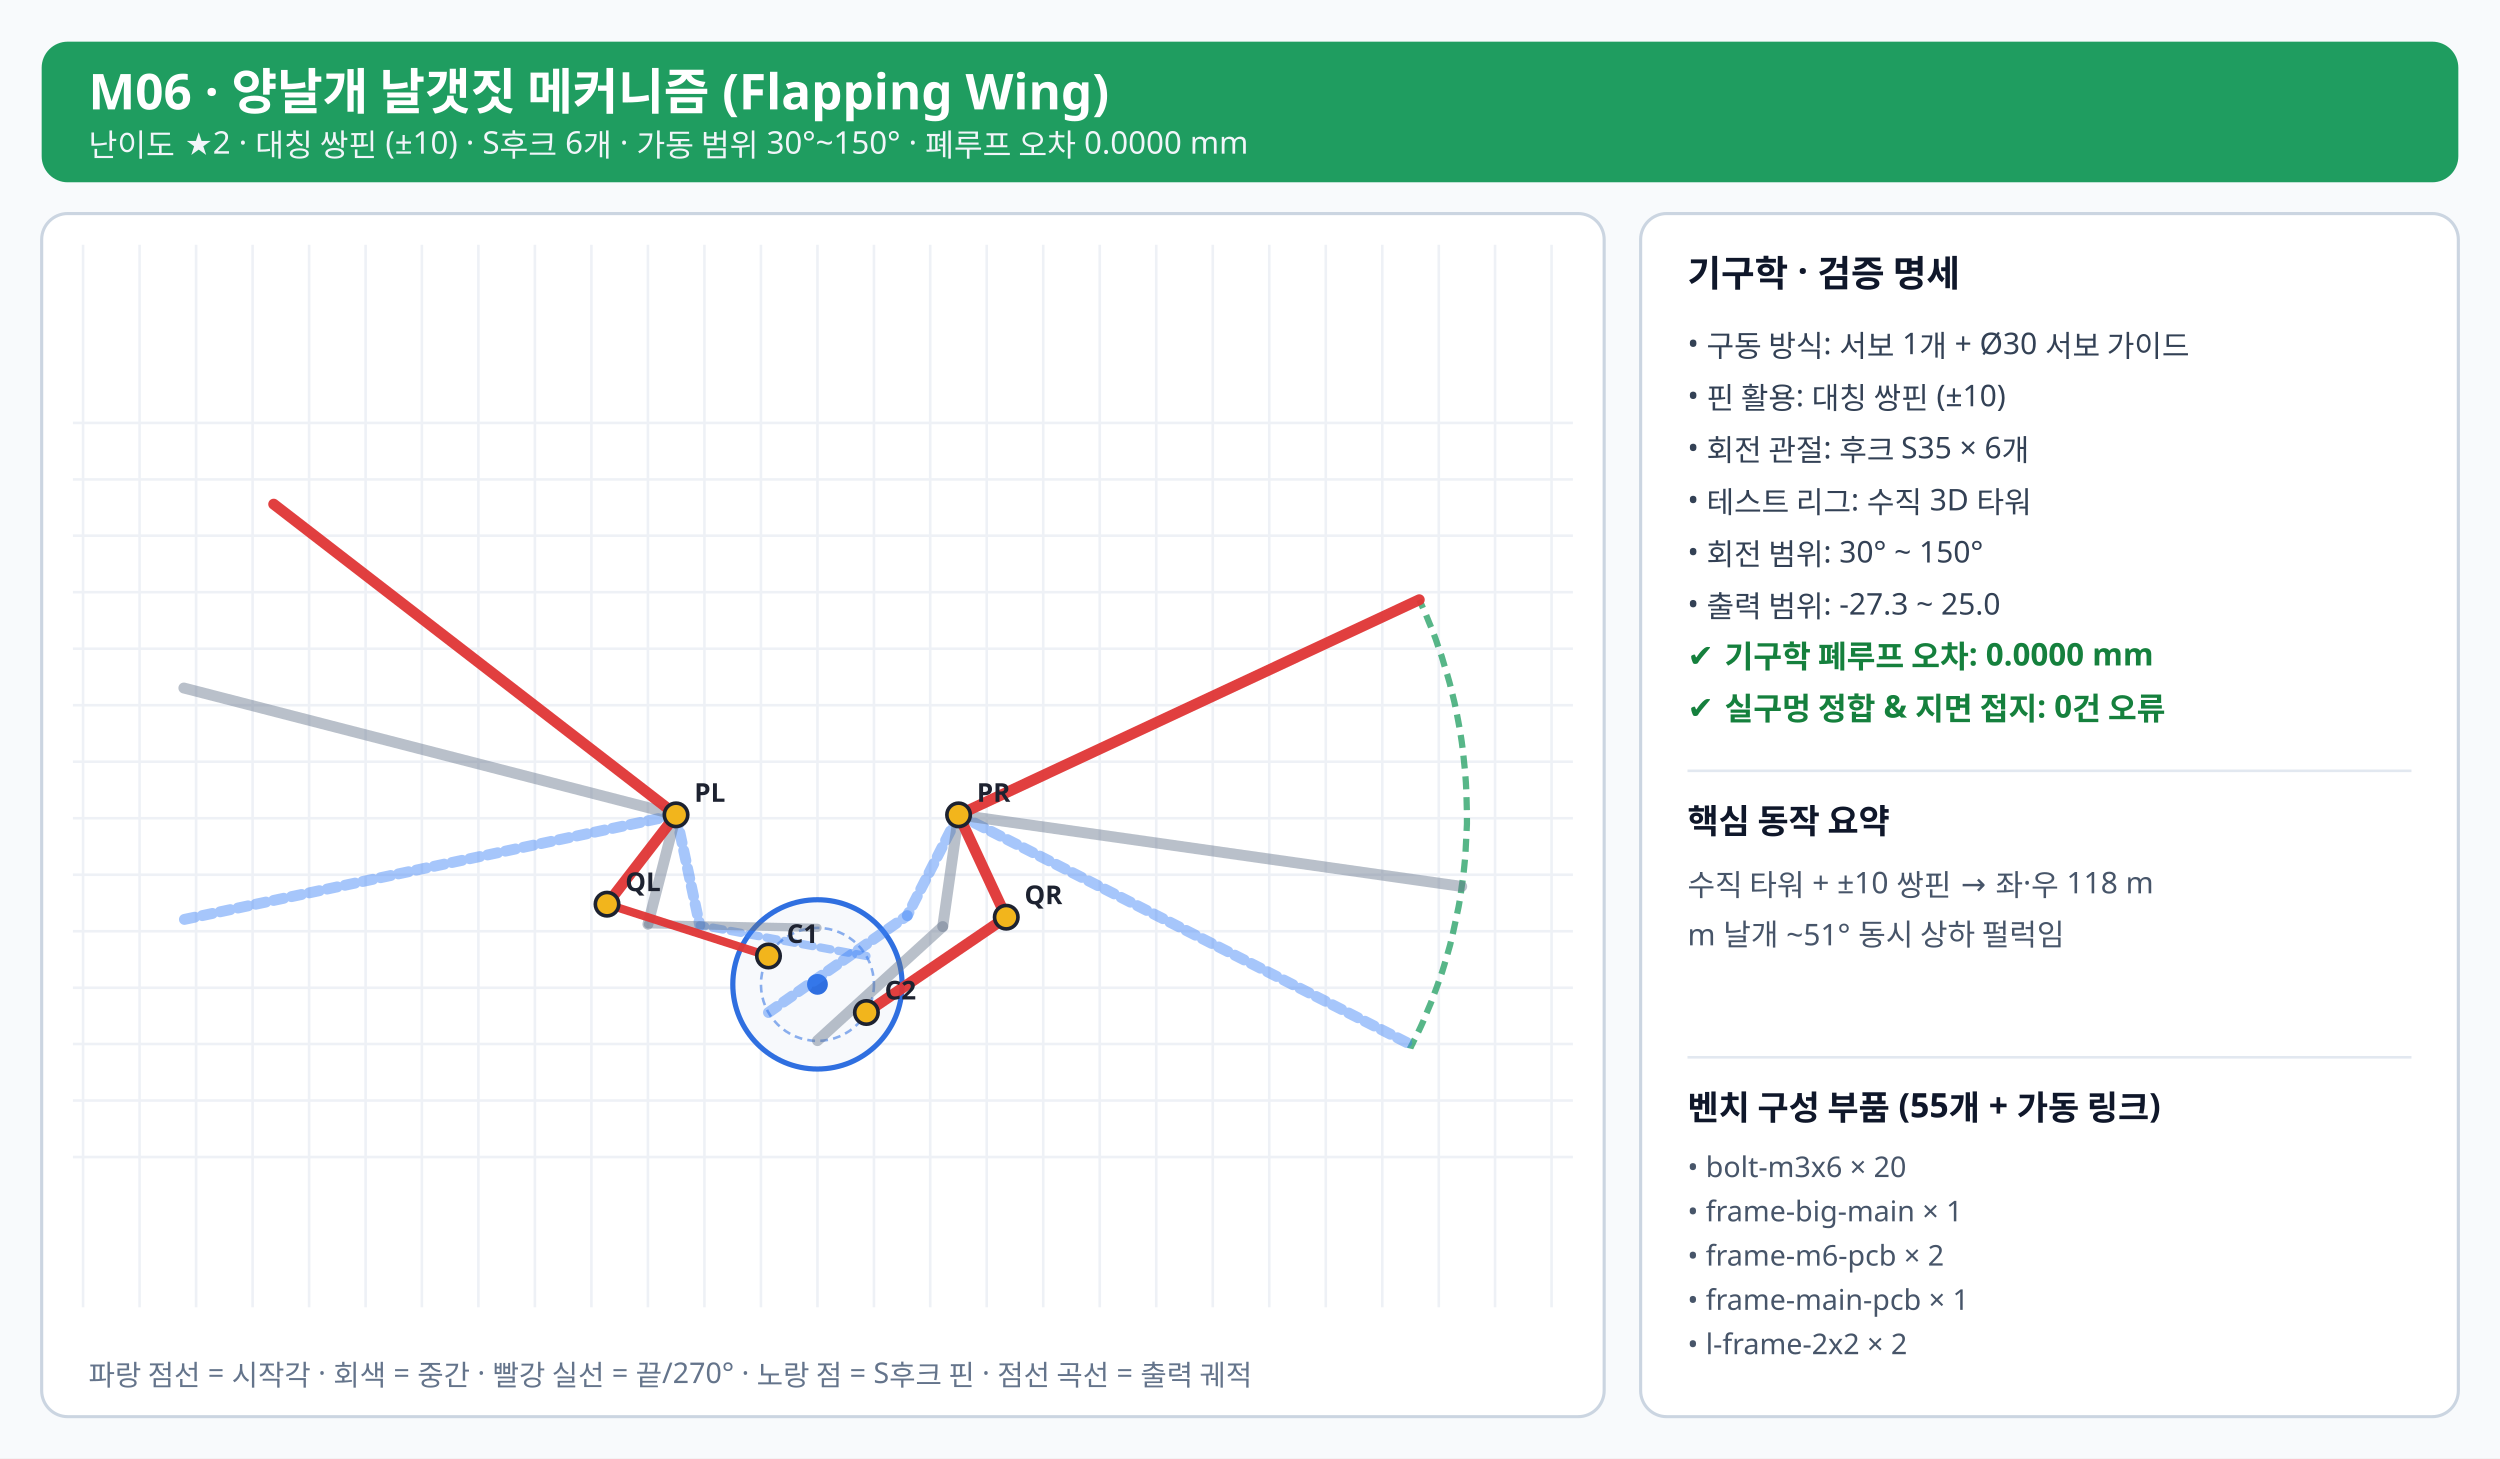
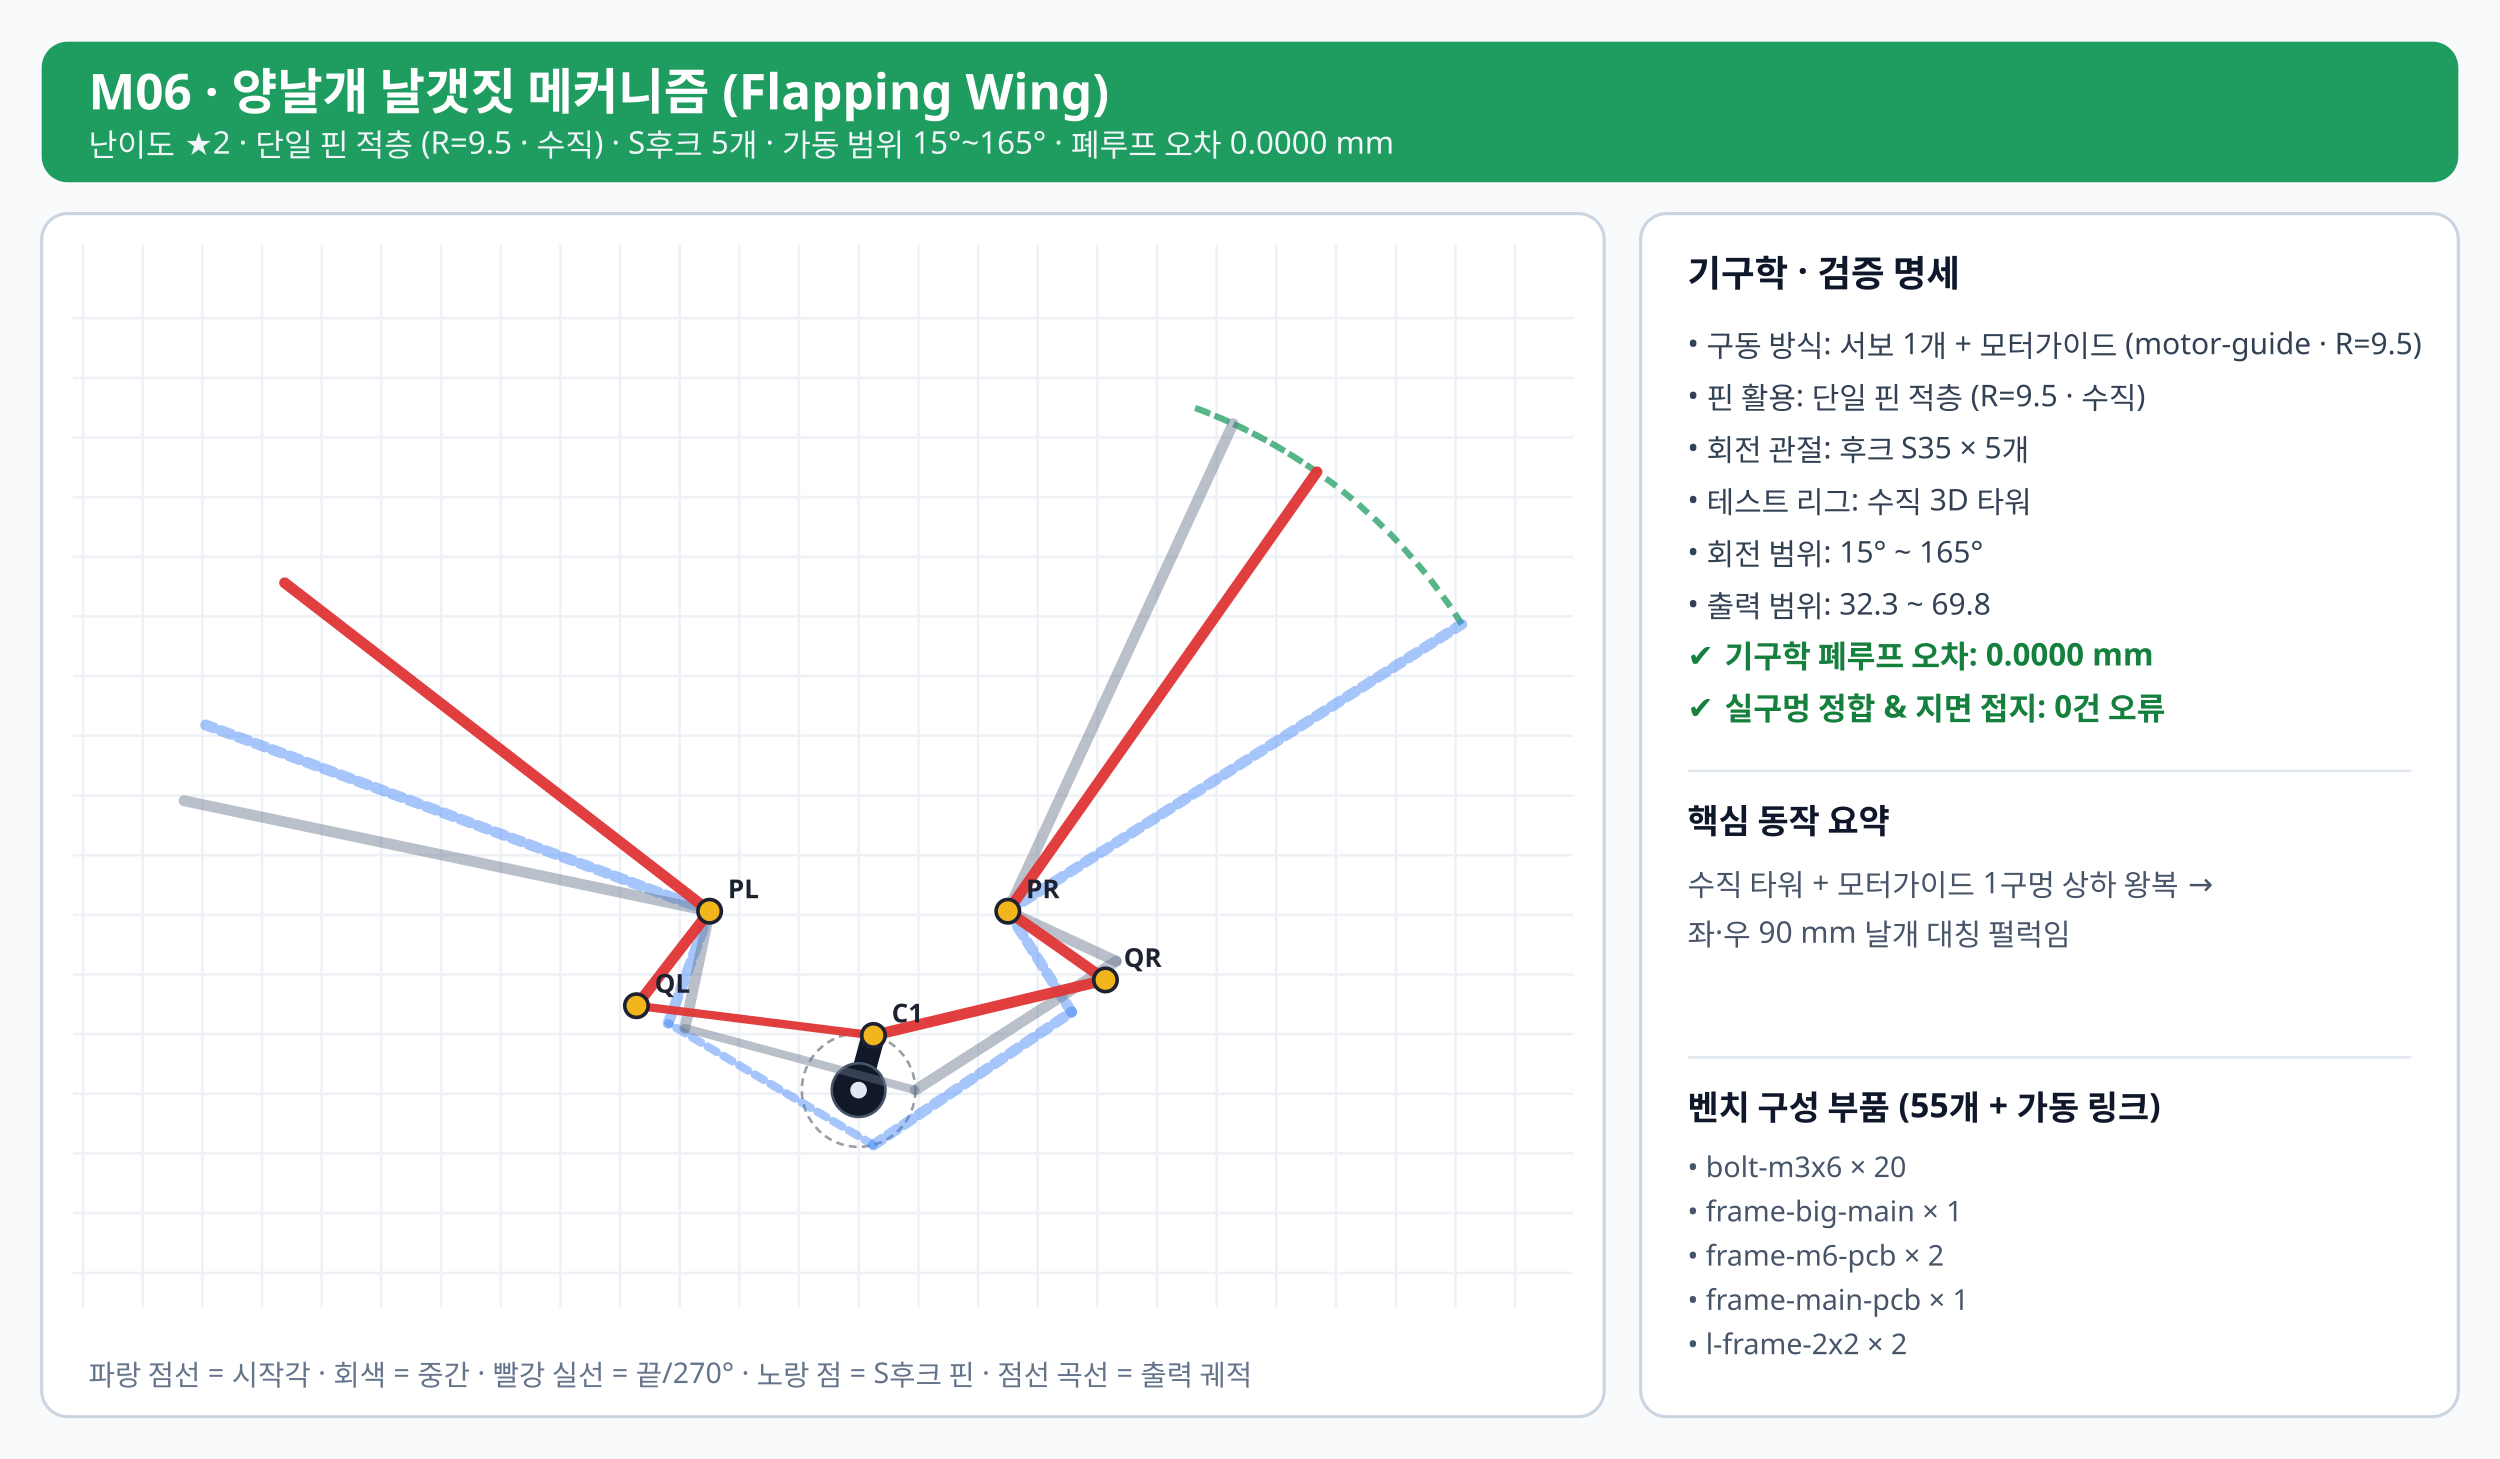
<svg xmlns="http://www.w3.org/2000/svg" viewBox="0 0 960 560" font-family="Pretendard,Apple SD Gothic Neo,sans-serif">
  <rect width="960" height="560" fill="#f8fafc" />
  <rect x="16" y="16" width="928" height="54" rx="10" fill="#1f9d60" />
  <text x="34" y="42" fill="#fff" font-size="19" font-weight="800">M06 · 양날개 날갯짓 메커니즘 (Flapping Wing)</text>
-   <text x="34" y="60" fill="#f1f5f9" font-size="12">난이도 ★2 · 대칭 쌍핀 (±10) · S후크 6개 · 가동 범위 30°~150° · 폐루프 오차 0.0000 mm</text>
+   <text x="34" y="60" fill="#f1f5f9" font-size="12">난이도 ★2 · 단일 핀 적층 (R=9.5 · 수직) · S후크 5개 · 가동 범위 15°~165° · 폐루프 오차 0.0000 mm</text>
  <rect x="16" y="82" width="600" height="462" rx="10" fill="#fff" stroke="#cbd5e1" stroke-width="1.2" />
  <line x1="31.9" y1="94" x2="31.9" y2="502" stroke="#eef1f6" stroke-width="1" />
-   <line x1="53.6" y1="94" x2="53.6" y2="502" stroke="#eef1f6" stroke-width="1" />
-   <line x1="75.3" y1="94" x2="75.3" y2="502" stroke="#eef1f6" stroke-width="1" />
-   <line x1="97.0" y1="94" x2="97.0" y2="502" stroke="#eef1f6" stroke-width="1" />
-   <line x1="118.7" y1="94" x2="118.7" y2="502" stroke="#eef1f6" stroke-width="1" />
-   <line x1="140.4" y1="94" x2="140.4" y2="502" stroke="#eef1f6" stroke-width="1" />
-   <line x1="162.0" y1="94" x2="162.0" y2="502" stroke="#eef1f6" stroke-width="1" />
-   <line x1="183.7" y1="94" x2="183.7" y2="502" stroke="#eef1f6" stroke-width="1" />
-   <line x1="205.4" y1="94" x2="205.4" y2="502" stroke="#eef1f6" stroke-width="1" />
-   <line x1="227.1" y1="94" x2="227.1" y2="502" stroke="#eef1f6" stroke-width="1" />
-   <line x1="248.8" y1="94" x2="248.8" y2="502" stroke="#eef1f6" stroke-width="1" />
-   <line x1="270.5" y1="94" x2="270.5" y2="502" stroke="#eef1f6" stroke-width="1" />
-   <line x1="292.2" y1="94" x2="292.2" y2="502" stroke="#eef1f6" stroke-width="1" />
-   <line x1="313.9" y1="94" x2="313.9" y2="502" stroke="#eef1f6" stroke-width="1" />
-   <line x1="335.6" y1="94" x2="335.6" y2="502" stroke="#eef1f6" stroke-width="1" />
-   <line x1="357.2" y1="94" x2="357.2" y2="502" stroke="#eef1f6" stroke-width="1" />
-   <line x1="378.9" y1="94" x2="378.9" y2="502" stroke="#eef1f6" stroke-width="1" />
-   <line x1="400.6" y1="94" x2="400.6" y2="502" stroke="#eef1f6" stroke-width="1" />
-   <line x1="422.3" y1="94" x2="422.3" y2="502" stroke="#eef1f6" stroke-width="1" />
-   <line x1="444.0" y1="94" x2="444.0" y2="502" stroke="#eef1f6" stroke-width="1" />
-   <line x1="465.7" y1="94" x2="465.7" y2="502" stroke="#eef1f6" stroke-width="1" />
-   <line x1="487.4" y1="94" x2="487.4" y2="502" stroke="#eef1f6" stroke-width="1" />
-   <line x1="509.1" y1="94" x2="509.1" y2="502" stroke="#eef1f6" stroke-width="1" />
-   <line x1="530.8" y1="94" x2="530.8" y2="502" stroke="#eef1f6" stroke-width="1" />
-   <line x1="552.5" y1="94" x2="552.5" y2="502" stroke="#eef1f6" stroke-width="1" />
-   <line x1="574.1" y1="94" x2="574.1" y2="502" stroke="#eef1f6" stroke-width="1" />
-   <line x1="595.8" y1="94" x2="595.8" y2="502" stroke="#eef1f6" stroke-width="1" />
-   <line x1="28" y1="444.3" x2="604" y2="444.3" stroke="#eef1f6" stroke-width="1" />
-   <line x1="28" y1="422.6" x2="604" y2="422.6" stroke="#eef1f6" stroke-width="1" />
-   <line x1="28" y1="400.9" x2="604" y2="400.9" stroke="#eef1f6" stroke-width="1" />
-   <line x1="28" y1="379.3" x2="604" y2="379.3" stroke="#eef1f6" stroke-width="1" />
-   <line x1="28" y1="357.6" x2="604" y2="357.6" stroke="#eef1f6" stroke-width="1" />
-   <line x1="28" y1="335.9" x2="604" y2="335.9" stroke="#eef1f6" stroke-width="1" />
-   <line x1="28" y1="314.2" x2="604" y2="314.2" stroke="#eef1f6" stroke-width="1" />
-   <line x1="28" y1="292.5" x2="604" y2="292.5" stroke="#eef1f6" stroke-width="1" />
-   <line x1="28" y1="270.8" x2="604" y2="270.8" stroke="#eef1f6" stroke-width="1" />
-   <line x1="28" y1="249.1" x2="604" y2="249.1" stroke="#eef1f6" stroke-width="1" />
-   <line x1="28" y1="227.4" x2="604" y2="227.4" stroke="#eef1f6" stroke-width="1" />
-   <line x1="28" y1="205.7" x2="604" y2="205.7" stroke="#eef1f6" stroke-width="1" />
-   <line x1="28" y1="184.1" x2="604" y2="184.1" stroke="#eef1f6" stroke-width="1" />
-   <line x1="28" y1="162.4" x2="604" y2="162.4" stroke="#eef1f6" stroke-width="1" />
-   <circle cx="313.9" cy="378.0" r="32.5" fill="#f7f9fc" stroke="#2f6fe0" stroke-width="2.0" />
-   <circle cx="313.9" cy="378.0" r="21.7" fill="none" stroke="#2f6fe0" stroke-width="1" stroke-opacity="0.55" stroke-dasharray="3 2" />
-   <circle cx="313.9" cy="378.0" r="4" fill="#2f6fe0" />
-   <polyline points="542.1,401.3 541.9,401.8 541.7,402.2 541.6,402.4 541.6,402.4 541.6,402.3 541.8,402.0 542.0,401.5 542.4,400.8 542.8,399.9 543.4,398.8 544.0,397.5 544.8,395.9 545.6,394.2 546.5,392.2 547.4,390.0 548.4,387.6 549.5,385.0 550.5,382.3 551.6,379.4 552.7,376.3 553.8,373.2 554.8,369.9 555.8,366.5 556.8,363.0 557.7,359.4 558.5,355.7 559.3,352.0 560.1,348.2 560.8,344.3 561.3,340.4 561.9,336.5 562.3,332.5 562.7,328.5 562.9,324.5 563.1,320.5 563.3,316.5 563.3,312.5 563.2,308.5 563.1,304.5 562.9,300.5 562.6,296.5 562.2,292.6 561.8,288.7 561.3,284.8 560.7,280.9 560.0,277.1 559.3,273.4 558.5,269.7 557.6,266.0 556.7,262.4 555.7,258.9 554.6,255.4 553.6,252.0 552.4,248.7 551.3,245.4 550.1,242.2 548.8,239.1 547.6,236.1 546.3,233.2 545.0,230.3" fill="none" stroke="#1f9d60" stroke-width="2.4" stroke-opacity="0.75" stroke-dasharray="5 3" />
-   <line x1="332.7" y1="367.1" x2="268.7" y2="355.3" stroke="#3b82f6" stroke-width="3.2" stroke-linecap="round" stroke-opacity="0.45" stroke-dasharray="4 3" />
-   <line x1="295.1" y1="388.8" x2="348.4" y2="351.6" stroke="#3b82f6" stroke-width="4.2" stroke-linecap="round" stroke-opacity="0.45" stroke-dasharray="4 3" />
-   <line x1="259.6" y1="312.9" x2="268.7" y2="355.3" stroke="#3b82f6" stroke-width="4.2" stroke-linecap="round" stroke-opacity="0.45" stroke-dasharray="4 3" />
-   <line x1="368.1" y1="312.9" x2="348.4" y2="351.6" stroke="#3b82f6" stroke-width="4.2" stroke-linecap="round" stroke-opacity="0.45" stroke-dasharray="4 3" />
-   <line x1="259.6" y1="312.9" x2="68.7" y2="353.5" stroke="#3b82f6" stroke-width="4.2" stroke-linecap="round" stroke-opacity="0.45" stroke-dasharray="4 3" />
-   <line x1="368.1" y1="312.9" x2="542.1" y2="401.3" stroke="#3b82f6" stroke-width="4.2" stroke-linecap="round" stroke-opacity="0.45" stroke-dasharray="4 3" />
-   <line x1="313.9" y1="356.3" x2="248.8" y2="354.9" stroke="#64748b" stroke-width="3.2" stroke-linecap="round" stroke-opacity="0.45" />
-   <line x1="313.9" y1="399.6" x2="362.0" y2="355.8" stroke="#64748b" stroke-width="4.2" stroke-linecap="round" stroke-opacity="0.45" />
-   <line x1="259.6" y1="312.9" x2="248.8" y2="354.9" stroke="#64748b" stroke-width="4.2" stroke-linecap="round" stroke-opacity="0.45" />
-   <line x1="368.1" y1="312.9" x2="362.0" y2="355.8" stroke="#64748b" stroke-width="4.2" stroke-linecap="round" stroke-opacity="0.45" />
-   <line x1="259.6" y1="312.9" x2="70.6" y2="264.2" stroke="#64748b" stroke-width="4.2" stroke-linecap="round" stroke-opacity="0.45" />
-   <line x1="368.1" y1="312.9" x2="561.3" y2="340.4" stroke="#64748b" stroke-width="4.2" stroke-linecap="round" stroke-opacity="0.45" />
-   <line x1="295.1" y1="367.1" x2="233.1" y2="347.2" stroke="#e03636" stroke-width="3.2" stroke-linecap="round" stroke-opacity="0.95" />
-   <line x1="332.7" y1="388.8" x2="386.4" y2="352.2" stroke="#e03636" stroke-width="4.2" stroke-linecap="round" stroke-opacity="0.95" />
-   <line x1="259.6" y1="312.9" x2="233.1" y2="347.2" stroke="#e03636" stroke-width="4.2" stroke-linecap="round" stroke-opacity="0.95" />
-   <line x1="368.1" y1="312.9" x2="386.4" y2="352.2" stroke="#e03636" stroke-width="4.2" stroke-linecap="round" stroke-opacity="0.95" />
-   <line x1="259.6" y1="312.9" x2="105.1" y2="193.6" stroke="#e03636" stroke-width="4.2" stroke-linecap="round" stroke-opacity="0.95" />
-   <line x1="368.1" y1="312.9" x2="545.0" y2="230.3" stroke="#e03636" stroke-width="4.2" stroke-linecap="round" stroke-opacity="0.95" />
-   <circle cx="295.1" cy="367.1" r="4.5" fill="#f2b51c" stroke="#1d2230" stroke-width="1.4" />
-   <text x="302.1" y="362.1" font-size="10" font-weight="700" fill="#1d2230">C1</text>
-   <circle cx="332.7" cy="388.8" r="4.5" fill="#f2b51c" stroke="#1d2230" stroke-width="1.4" />
-   <text x="339.7" y="383.8" font-size="10" font-weight="700" fill="#1d2230">C2</text>
-   <circle cx="233.1" cy="347.2" r="4.5" fill="#f2b51c" stroke="#1d2230" stroke-width="1.4" />
-   <text x="240.1" y="342.2" font-size="10" font-weight="700" fill="#1d2230">QL</text>
-   <circle cx="386.4" cy="352.2" r="4.5" fill="#f2b51c" stroke="#1d2230" stroke-width="1.4" />
-   <text x="393.4" y="347.2" font-size="10" font-weight="700" fill="#1d2230">QR</text>
-   <circle cx="259.6" cy="312.9" r="4.5" fill="#f2b51c" stroke="#1d2230" stroke-width="1.4" />
-   <text x="266.6" y="307.9" font-size="10" font-weight="700" fill="#1d2230">PL</text>
-   <circle cx="368.1" cy="312.9" r="4.5" fill="#f2b51c" stroke="#1d2230" stroke-width="1.4" />
-   <text x="375.1" y="307.9" font-size="10" font-weight="700" fill="#1d2230">PR</text>
+   <line x1="54.8" y1="94" x2="54.8" y2="502" stroke="#eef1f6" stroke-width="1" />
+   <line x1="77.7" y1="94" x2="77.7" y2="502" stroke="#eef1f6" stroke-width="1" />
+   <line x1="100.6" y1="94" x2="100.6" y2="502" stroke="#eef1f6" stroke-width="1" />
+   <line x1="123.5" y1="94" x2="123.5" y2="502" stroke="#eef1f6" stroke-width="1" />
+   <line x1="146.4" y1="94" x2="146.4" y2="502" stroke="#eef1f6" stroke-width="1" />
+   <line x1="169.4" y1="94" x2="169.4" y2="502" stroke="#eef1f6" stroke-width="1" />
+   <line x1="192.3" y1="94" x2="192.3" y2="502" stroke="#eef1f6" stroke-width="1" />
+   <line x1="215.2" y1="94" x2="215.2" y2="502" stroke="#eef1f6" stroke-width="1" />
+   <line x1="238.1" y1="94" x2="238.1" y2="502" stroke="#eef1f6" stroke-width="1" />
+   <line x1="261.0" y1="94" x2="261.0" y2="502" stroke="#eef1f6" stroke-width="1" />
+   <line x1="283.9" y1="94" x2="283.9" y2="502" stroke="#eef1f6" stroke-width="1" />
+   <line x1="306.8" y1="94" x2="306.8" y2="502" stroke="#eef1f6" stroke-width="1" />
+   <line x1="329.7" y1="94" x2="329.7" y2="502" stroke="#eef1f6" stroke-width="1" />
+   <line x1="352.7" y1="94" x2="352.7" y2="502" stroke="#eef1f6" stroke-width="1" />
+   <line x1="375.6" y1="94" x2="375.6" y2="502" stroke="#eef1f6" stroke-width="1" />
+   <line x1="398.5" y1="94" x2="398.5" y2="502" stroke="#eef1f6" stroke-width="1" />
+   <line x1="421.4" y1="94" x2="421.4" y2="502" stroke="#eef1f6" stroke-width="1" />
+   <line x1="444.3" y1="94" x2="444.3" y2="502" stroke="#eef1f6" stroke-width="1" />
+   <line x1="467.2" y1="94" x2="467.2" y2="502" stroke="#eef1f6" stroke-width="1" />
+   <line x1="490.1" y1="94" x2="490.1" y2="502" stroke="#eef1f6" stroke-width="1" />
+   <line x1="513.0" y1="94" x2="513.0" y2="502" stroke="#eef1f6" stroke-width="1" />
+   <line x1="536.0" y1="94" x2="536.0" y2="502" stroke="#eef1f6" stroke-width="1" />
+   <line x1="558.9" y1="94" x2="558.9" y2="502" stroke="#eef1f6" stroke-width="1" />
+   <line x1="581.8" y1="94" x2="581.8" y2="502" stroke="#eef1f6" stroke-width="1" />
+   <line x1="28" y1="488.8" x2="604" y2="488.8" stroke="#eef1f6" stroke-width="1" />
+   <line x1="28" y1="465.8" x2="604" y2="465.8" stroke="#eef1f6" stroke-width="1" />
+   <line x1="28" y1="442.9" x2="604" y2="442.9" stroke="#eef1f6" stroke-width="1" />
+   <line x1="28" y1="420.0" x2="604" y2="420.0" stroke="#eef1f6" stroke-width="1" />
+   <line x1="28" y1="397.1" x2="604" y2="397.1" stroke="#eef1f6" stroke-width="1" />
+   <line x1="28" y1="374.2" x2="604" y2="374.2" stroke="#eef1f6" stroke-width="1" />
+   <line x1="28" y1="351.3" x2="604" y2="351.3" stroke="#eef1f6" stroke-width="1" />
+   <line x1="28" y1="328.4" x2="604" y2="328.4" stroke="#eef1f6" stroke-width="1" />
+   <line x1="28" y1="305.5" x2="604" y2="305.5" stroke="#eef1f6" stroke-width="1" />
+   <line x1="28" y1="282.5" x2="604" y2="282.5" stroke="#eef1f6" stroke-width="1" />
+   <line x1="28" y1="259.6" x2="604" y2="259.6" stroke="#eef1f6" stroke-width="1" />
+   <line x1="28" y1="236.7" x2="604" y2="236.7" stroke="#eef1f6" stroke-width="1" />
+   <line x1="28" y1="213.8" x2="604" y2="213.8" stroke="#eef1f6" stroke-width="1" />
+   <line x1="28" y1="190.9" x2="604" y2="190.9" stroke="#eef1f6" stroke-width="1" />
+   <line x1="28" y1="168.0" x2="604" y2="168.0" stroke="#eef1f6" stroke-width="1" />
+   <line x1="28" y1="145.1" x2="604" y2="145.1" stroke="#eef1f6" stroke-width="1" />
+   <line x1="28" y1="122.2" x2="604" y2="122.2" stroke="#eef1f6" stroke-width="1" />
+   <circle cx="329.7" cy="418.6" r="21.8" fill="none" stroke="#1e293b" stroke-width="1" stroke-opacity="0.45" stroke-dasharray="3 2" />
+   <line x1="329.7" y1="418.6" x2="335.4" y2="397.6" stroke="#111827" stroke-width="9.0" stroke-linecap="round" />
+   <circle cx="329.7" cy="418.6" r="10.3" fill="#111827" stroke="#475569" stroke-width="1" />
+   <circle cx="329.7" cy="418.6" r="3.2" fill="#e2e8f0" />
+   <polyline points="561.3,239.7 559.6,237.0 557.8,234.3 555.9,231.5 553.9,228.8 551.9,226.1 549.9,223.4 547.8,220.7 545.6,218.1 543.4,215.5 541.1,212.9 538.8,210.3 536.5,207.8 534.1,205.3 531.6,202.9 529.2,200.5 526.7,198.2 524.1,195.9 521.6,193.6 519.0,191.4 516.4,189.3 513.8,187.2 511.2,185.2 508.5,183.3 505.9,181.4 503.3,179.6 500.7,177.8 498.1,176.2 495.5,174.5 493.0,173.0 490.5,171.5 488.0,170.1 485.6,168.8 483.3,167.5 481.0,166.3 478.7,165.2 476.6,164.1 474.5,163.2 472.5,162.2 470.6,161.4 468.8,160.6 467.1,159.9 465.6,159.2 464.2,158.7 462.9,158.1 461.7,157.7 460.7,157.3 459.8,157.0 459.1,156.7 458.6,156.5 458.3,156.4 458.1,156.3 458.1,156.3 458.3,156.4 458.7,156.6 459.3,156.8 460.1,157.1 461.1,157.4 462.3,157.9 463.6,158.5 465.2,159.1 466.9,159.8 468.9,160.6 471.0,161.6 473.2,162.6 475.7,163.7 478.2,165.0 480.9,166.3 483.7,167.8 486.7,169.4 489.7,171.1 492.8,172.9 495.9,174.8 499.1,176.8 502.4,179.0 505.7,181.2" fill="none" stroke="#1f9d60" stroke-width="2.4" stroke-opacity="0.75" stroke-dasharray="5 3" />
+   <line x1="335.4" y1="439.7" x2="256.6" y2="392.9" stroke="#3b82f6" stroke-width="3.2" stroke-linecap="round" stroke-opacity="0.45" stroke-dasharray="4 3" />
+   <line x1="335.4" y1="439.7" x2="411.5" y2="388.6" stroke="#3b82f6" stroke-width="4.2" stroke-linecap="round" stroke-opacity="0.45" stroke-dasharray="4 3" />
+   <line x1="272.5" y1="349.9" x2="256.6" y2="392.9" stroke="#3b82f6" stroke-width="4.2" stroke-linecap="round" stroke-opacity="0.45" stroke-dasharray="4 3" />
+   <line x1="387.0" y1="349.9" x2="411.5" y2="388.6" stroke="#3b82f6" stroke-width="4.2" stroke-linecap="round" stroke-opacity="0.45" stroke-dasharray="4 3" />
+   <line x1="272.5" y1="349.9" x2="79.0" y2="278.4" stroke="#3b82f6" stroke-width="4.2" stroke-linecap="round" stroke-opacity="0.45" stroke-dasharray="4 3" />
+   <line x1="387.0" y1="349.9" x2="561.3" y2="239.7" stroke="#3b82f6" stroke-width="4.2" stroke-linecap="round" stroke-opacity="0.45" stroke-dasharray="4 3" />
+   <line x1="351.5" y1="418.6" x2="263.0" y2="394.8" stroke="#64748b" stroke-width="3.2" stroke-linecap="round" stroke-opacity="0.45" />
+   <line x1="351.5" y1="418.6" x2="428.6" y2="369.1" stroke="#64748b" stroke-width="4.2" stroke-linecap="round" stroke-opacity="0.45" />
+   <line x1="272.5" y1="349.9" x2="263.0" y2="394.8" stroke="#64748b" stroke-width="4.2" stroke-linecap="round" stroke-opacity="0.45" />
+   <line x1="387.0" y1="349.9" x2="428.6" y2="369.1" stroke="#64748b" stroke-width="4.2" stroke-linecap="round" stroke-opacity="0.45" />
+   <line x1="272.5" y1="349.9" x2="70.7" y2="307.5" stroke="#64748b" stroke-width="4.2" stroke-linecap="round" stroke-opacity="0.45" />
+   <line x1="387.0" y1="349.9" x2="473.5" y2="162.7" stroke="#64748b" stroke-width="4.2" stroke-linecap="round" stroke-opacity="0.45" />
+   <line x1="335.4" y1="397.6" x2="244.4" y2="386.2" stroke="#e03636" stroke-width="3.2" stroke-linecap="round" stroke-opacity="0.95" />
+   <line x1="335.4" y1="397.6" x2="424.5" y2="376.3" stroke="#e03636" stroke-width="4.2" stroke-linecap="round" stroke-opacity="0.95" />
+   <line x1="272.5" y1="349.9" x2="244.4" y2="386.2" stroke="#e03636" stroke-width="4.2" stroke-linecap="round" stroke-opacity="0.95" />
+   <line x1="387.0" y1="349.9" x2="424.5" y2="376.3" stroke="#e03636" stroke-width="4.2" stroke-linecap="round" stroke-opacity="0.95" />
+   <line x1="272.5" y1="349.9" x2="109.3" y2="223.8" stroke="#e03636" stroke-width="4.2" stroke-linecap="round" stroke-opacity="0.95" />
+   <line x1="387.0" y1="349.9" x2="505.7" y2="181.2" stroke="#e03636" stroke-width="4.2" stroke-linecap="round" stroke-opacity="0.95" />
+   <circle cx="335.4" cy="397.6" r="4.5" fill="#f2b51c" stroke="#1d2230" stroke-width="1.4" />
+   <text x="342.4" y="392.6" font-size="10" font-weight="700" fill="#1d2230">C1</text>
+   <circle cx="244.4" cy="386.2" r="4.5" fill="#f2b51c" stroke="#1d2230" stroke-width="1.4" />
+   <text x="251.4" y="381.2" font-size="10" font-weight="700" fill="#1d2230">QL</text>
+   <circle cx="424.5" cy="376.3" r="4.5" fill="#f2b51c" stroke="#1d2230" stroke-width="1.4" />
+   <text x="431.5" y="371.3" font-size="10" font-weight="700" fill="#1d2230">QR</text>
+   <circle cx="272.5" cy="349.9" r="4.5" fill="#f2b51c" stroke="#1d2230" stroke-width="1.4" />
+   <text x="279.5" y="344.9" font-size="10" font-weight="700" fill="#1d2230">PL</text>
+   <circle cx="387.0" cy="349.9" r="4.5" fill="#f2b51c" stroke="#1d2230" stroke-width="1.4" />
+   <text x="394.0" y="344.9" font-size="10" font-weight="700" fill="#1d2230">PR</text>
  <text x="34" y="532" fill="#64748b" font-size="11">파랑 점선 = 시작각 · 회색 = 중간 · 빨강 실선 = 끝/270° · 노랑 점 = S후크 핀 · 점선 곡선 = 출력 궤적</text>
  <rect x="630" y="82" width="314" height="462" rx="10" fill="#fff" stroke="#cbd5e1" stroke-width="1.2" />
  <text x="648" y="110" fill="#0f172a" font-size="14" font-weight="800">기구학 · 검증 명세</text>
-   <text x="648" y="136" fill="#334155" font-size="11.5">• 구동 방식: 서보 1개 + Ø30 서보 가이드</text>
-   <text x="648" y="156" fill="#334155" font-size="11.5">• 핀 활용: 대칭 쌍핀 (±10)</text>
-   <text x="648" y="176" fill="#334155" font-size="11.5">• 회전 관절: 후크 S35 × 6개</text>
+   <text x="648" y="136" fill="#334155" font-size="11.5">• 구동 방식: 서보 1개 + 모터가이드 (motor-guide · R=9.5)</text>
+   <text x="648" y="156" fill="#334155" font-size="11.5">• 핀 활용: 단일 핀 적층 (R=9.5 · 수직)</text>
+   <text x="648" y="176" fill="#334155" font-size="11.5">• 회전 관절: 후크 S35 × 5개</text>
  <text x="648" y="196" fill="#334155" font-size="11.5">• 테스트 리그: 수직 3D 타워</text>
-   <text x="648" y="216" fill="#334155" font-size="11.5">• 회전 범위: 30° ~ 150°</text>
-   <text x="648" y="236" fill="#334155" font-size="11.5">• 출력 범위: -27.3 ~ 25.0</text>
+   <text x="648" y="216" fill="#334155" font-size="11.5">• 회전 범위: 15° ~ 165°</text>
+   <text x="648" y="236" fill="#334155" font-size="11.5">• 출력 범위: 32.3 ~ 69.8</text>
  <text x="648" y="256" fill="#15803d" font-size="12" font-weight="800">✔ 기구학 폐루프 오차: 0.0000 mm</text>
  <text x="648" y="276" fill="#15803d" font-size="12" font-weight="800">✔ 실구멍 정합 &amp; 지면 접지: 0건 오류</text>
  <line x1="648" y1="296" x2="926" y2="296" stroke="#e2e8f0" />
  <text x="648" y="320" fill="#0f172a" font-size="13" font-weight="800">핵심 동작 요약</text>
-   <text x="648" y="344" fill="#475569" font-size="11.5">수직 타워 + ±10 쌍핀 → 좌·우 118 m</text>
-   <text x="648" y="363" fill="#475569" font-size="11.5">m 날개 ~51° 동시 상하 펄럭임</text>
+   <text x="648" y="344" fill="#475569" font-size="11.5">수직 타워 + 모터가이드 1구멍 상하 왕복 → </text>
+   <text x="648" y="363" fill="#475569" font-size="11.5">좌·우 90 mm 날개 대칭 펄럭임</text>
  <line x1="648" y1="406" x2="926" y2="406" stroke="#e2e8f0" />
  <text x="648" y="430" fill="#0f172a" font-size="13" font-weight="800">벤치 구성 부품 (55개 + 가동 링크)</text>
  <text x="648" y="452" fill="#475569" font-size="11">• bolt-m3x6 × 20</text>
  <text x="648" y="469" fill="#475569" font-size="11">• frame-big-main × 1</text>
  <text x="648" y="486" fill="#475569" font-size="11">• frame-m6-pcb × 2</text>
  <text x="648" y="503" fill="#475569" font-size="11">• frame-main-pcb × 1</text>
  <text x="648" y="520" fill="#475569" font-size="11">• l-frame-2x2 × 2</text>
</svg>
